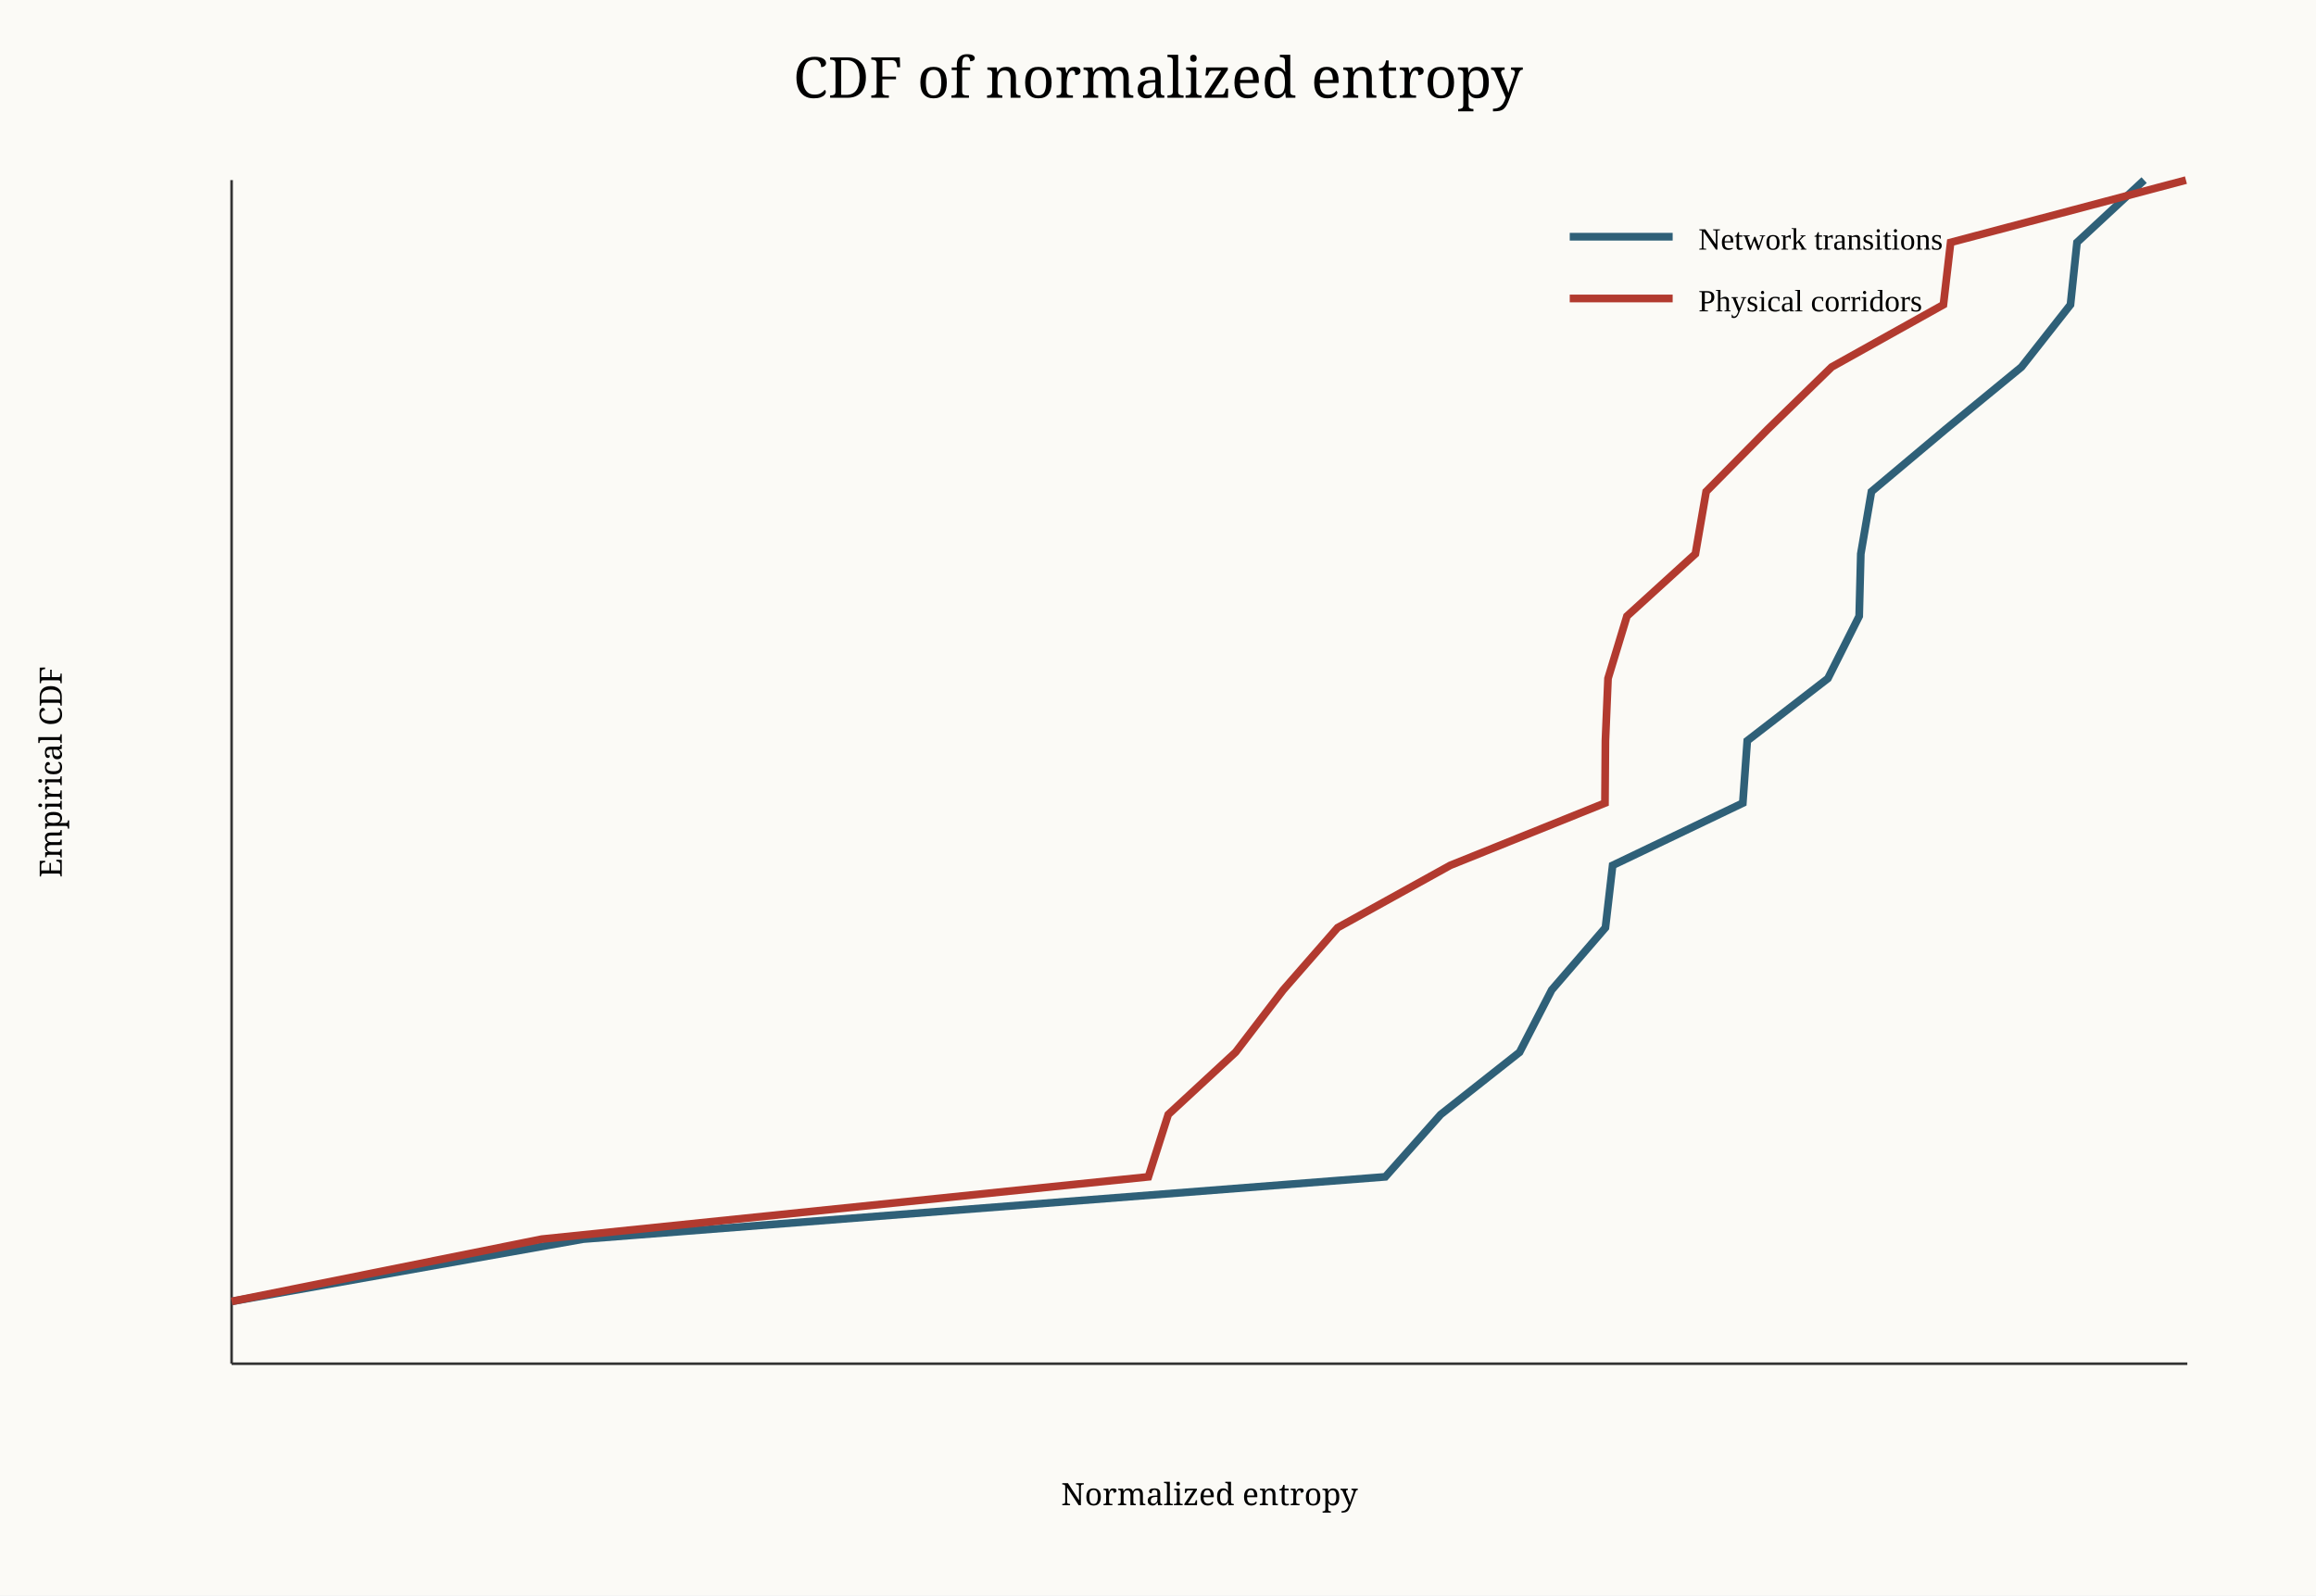
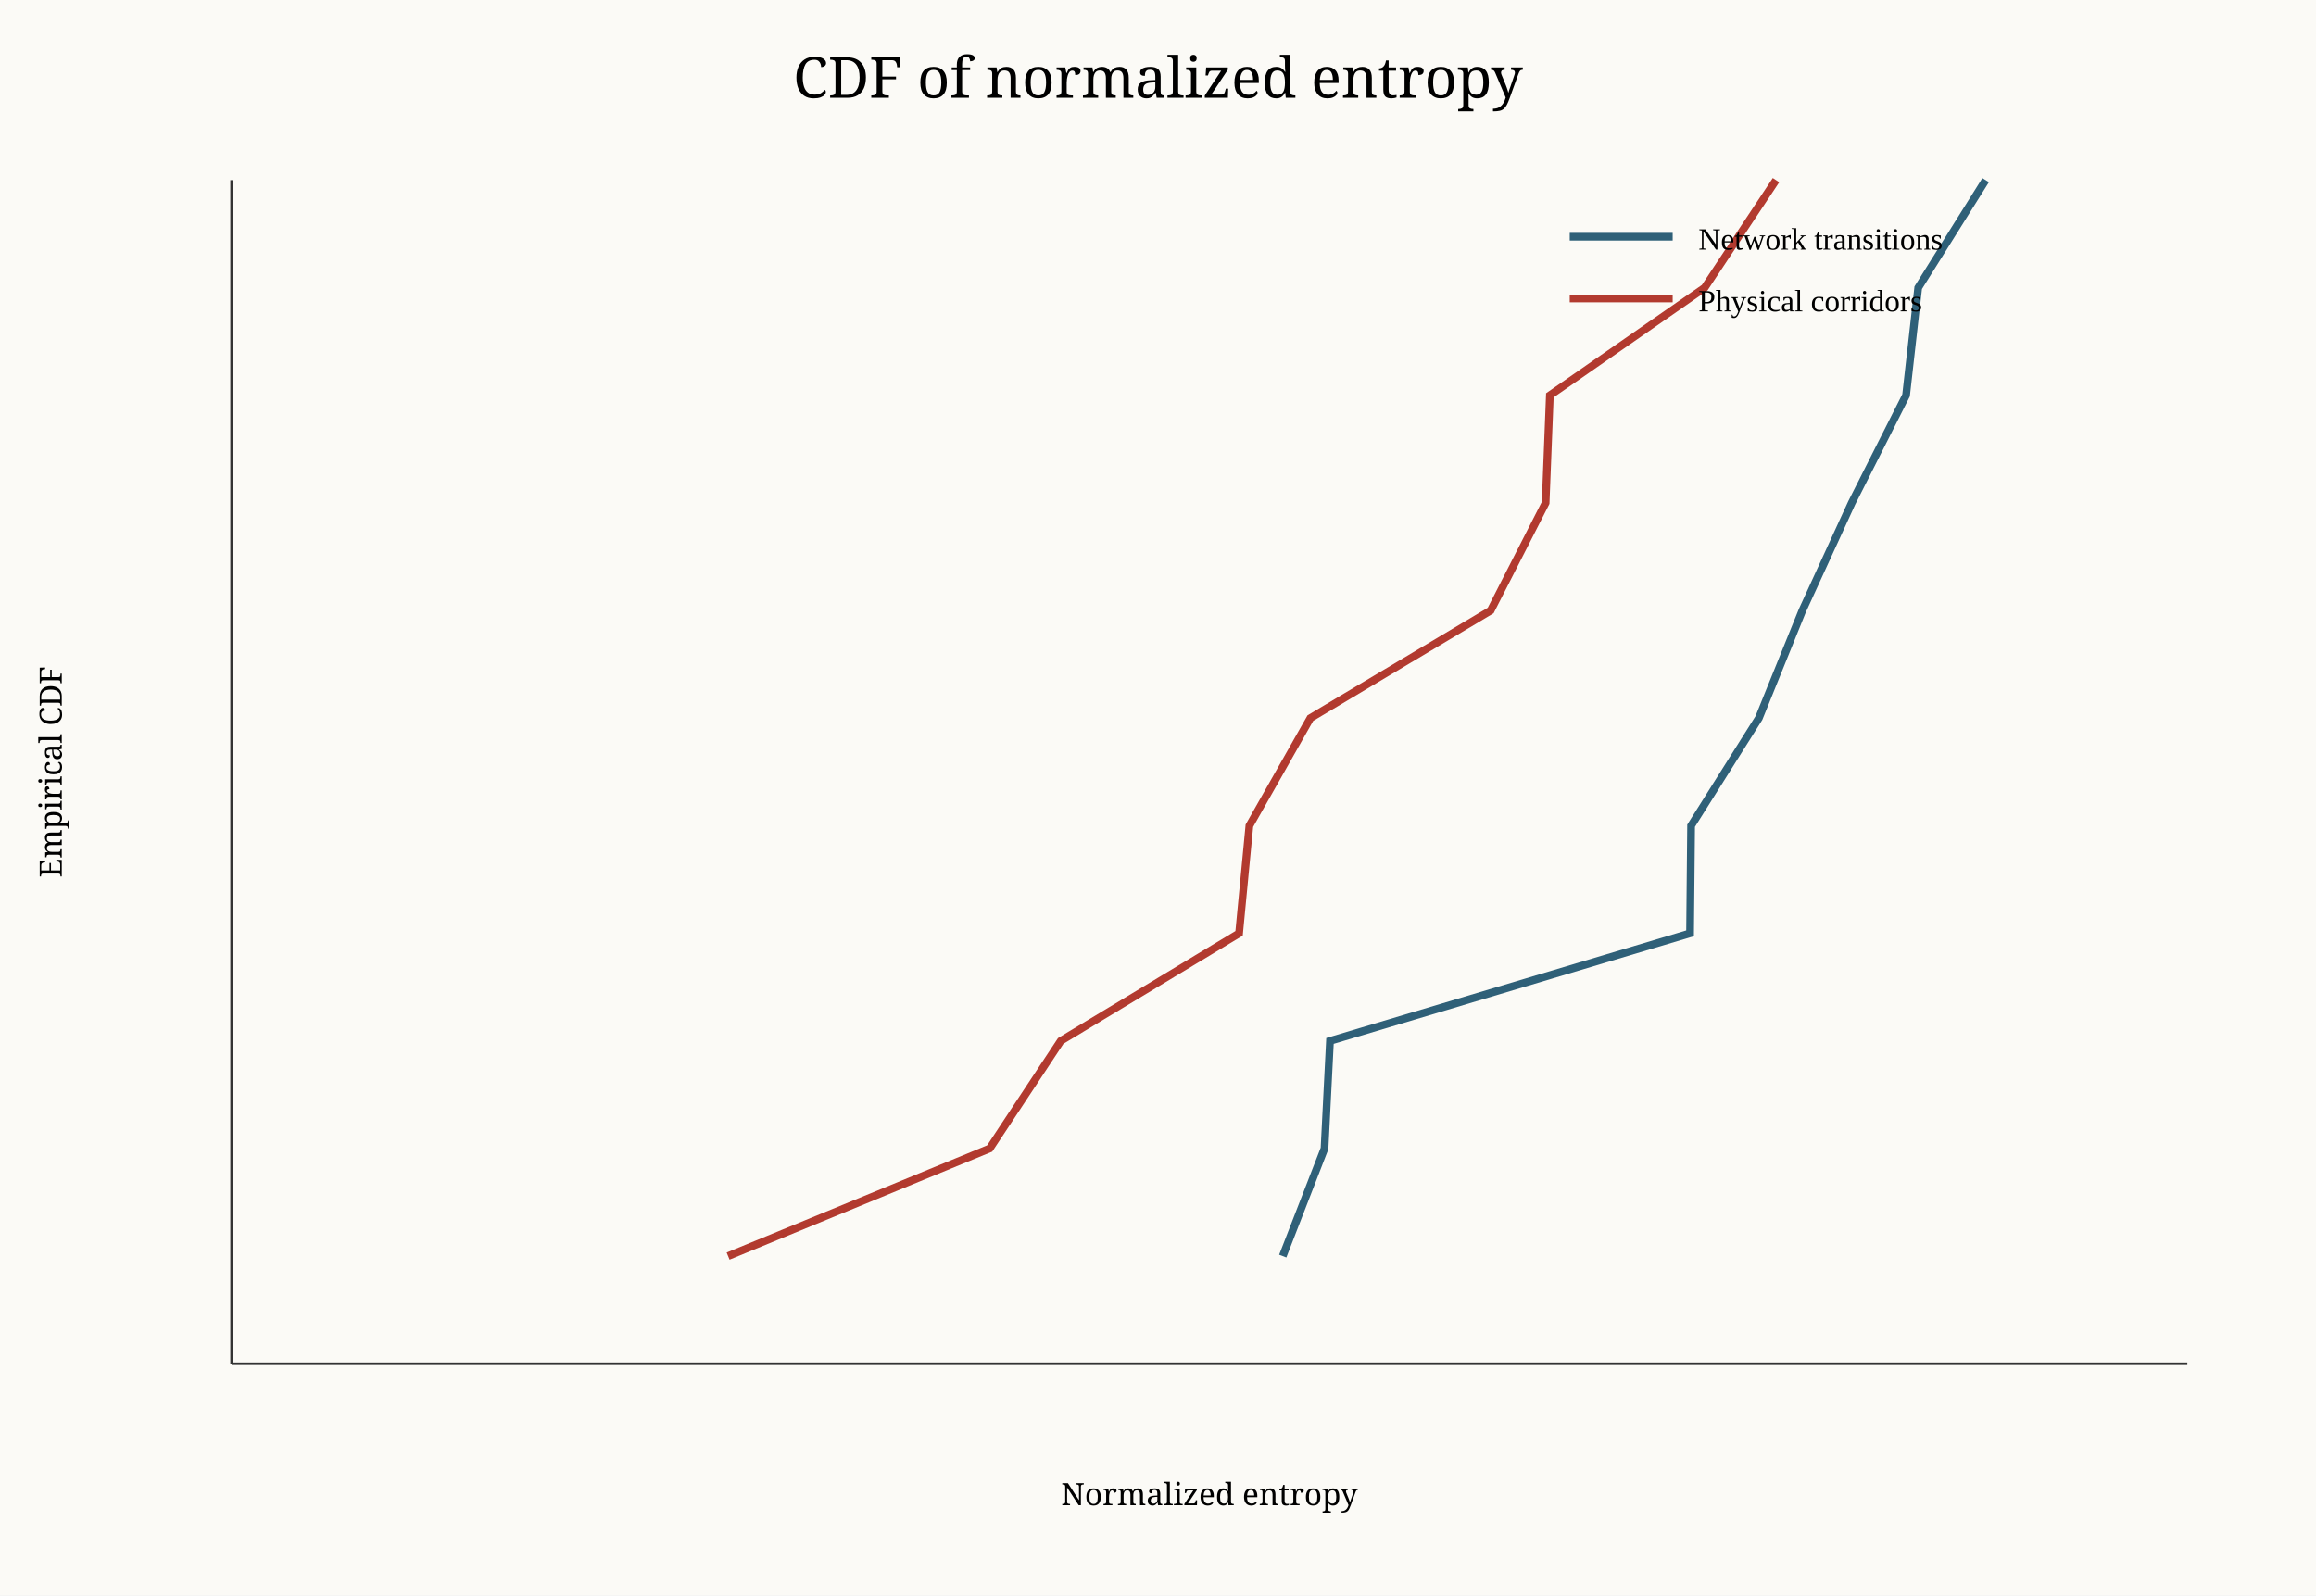
<svg xmlns="http://www.w3.org/2000/svg" width="900" height="620" viewBox="0 0 900 620">
  <rect width="100%" height="100%" fill="white" />
  <rect width="100%" height="100%" fill="#fbfaf6" />
  <text x="450" y="38" text-anchor="middle" font-size="22" font-family="Georgia">CDF of normalized entropy</text>
  <line x1="90" y1="530" x2="850" y2="530" stroke="#333" />
  <line x1="90" y1="70" x2="90" y2="530" stroke="#333" />
  <text x="470" y="585" text-anchor="middle" font-family="Georgia">Normalized entropy</text>
  <text x="24" y="300" transform="rotate(-90 24 300)" text-anchor="middle" font-family="Georgia">Empirical CDF</text>
-   <polyline points="90.00,505.79 226.62,481.58 538.34,457.37 559.84,433.16 590.51,408.95 602.99,384.74 623.87,360.53 626.67,336.32 677.26,312.11 678.99,287.89 710.32,263.68 722.48,239.47 723.11,215.26 727.25,191.05 756.08,166.84 785.56,142.63 804.59,118.42 807.13,94.21 833.21,70.00" fill="none" stroke="#2f6078" stroke-width="3" />
-   <polyline points="90.00,505.79 210.52,481.58 446.26,457.37 453.98,433.16 480.15,408.95 498.66,384.74 519.81,360.53 563.57,336.32 623.69,312.11 623.87,287.89 624.88,263.68 632.23,239.47 658.83,215.26 663.01,191.05 686.95,166.84 711.80,142.63 755.21,118.42 758.02,94.21 849.46,70.00" fill="none" stroke="#b23a2f" stroke-width="3" />
+   <polyline points="498.48,488.18 514.71,446.36 516.83,404.55 656.76,362.73 657.16,320.91 683.49,279.09 700.41,237.27 719.58,195.45 740.70,153.64 745.42,111.82 771.62,70.00" fill="none" stroke="#2f6078" stroke-width="3" />
+   <polyline points="282.94,488.18 384.59,446.36 412.20,404.55 481.51,362.73 485.51,320.91 509.21,279.09 579.28,237.27 600.63,195.45 602.28,153.64 662.43,111.82 690.16,70.00" fill="none" stroke="#b23a2f" stroke-width="3" />
  <line x1="610" y1="92" x2="650" y2="92" stroke="#2f6078" stroke-width="3" />
  <text x="660" y="97" font-size="12">Network transitions</text>
  <line x1="610" y1="116" x2="650" y2="116" stroke="#b23a2f" stroke-width="3" />
  <text x="660" y="121" font-size="12">Physical corridors</text>
</svg>
